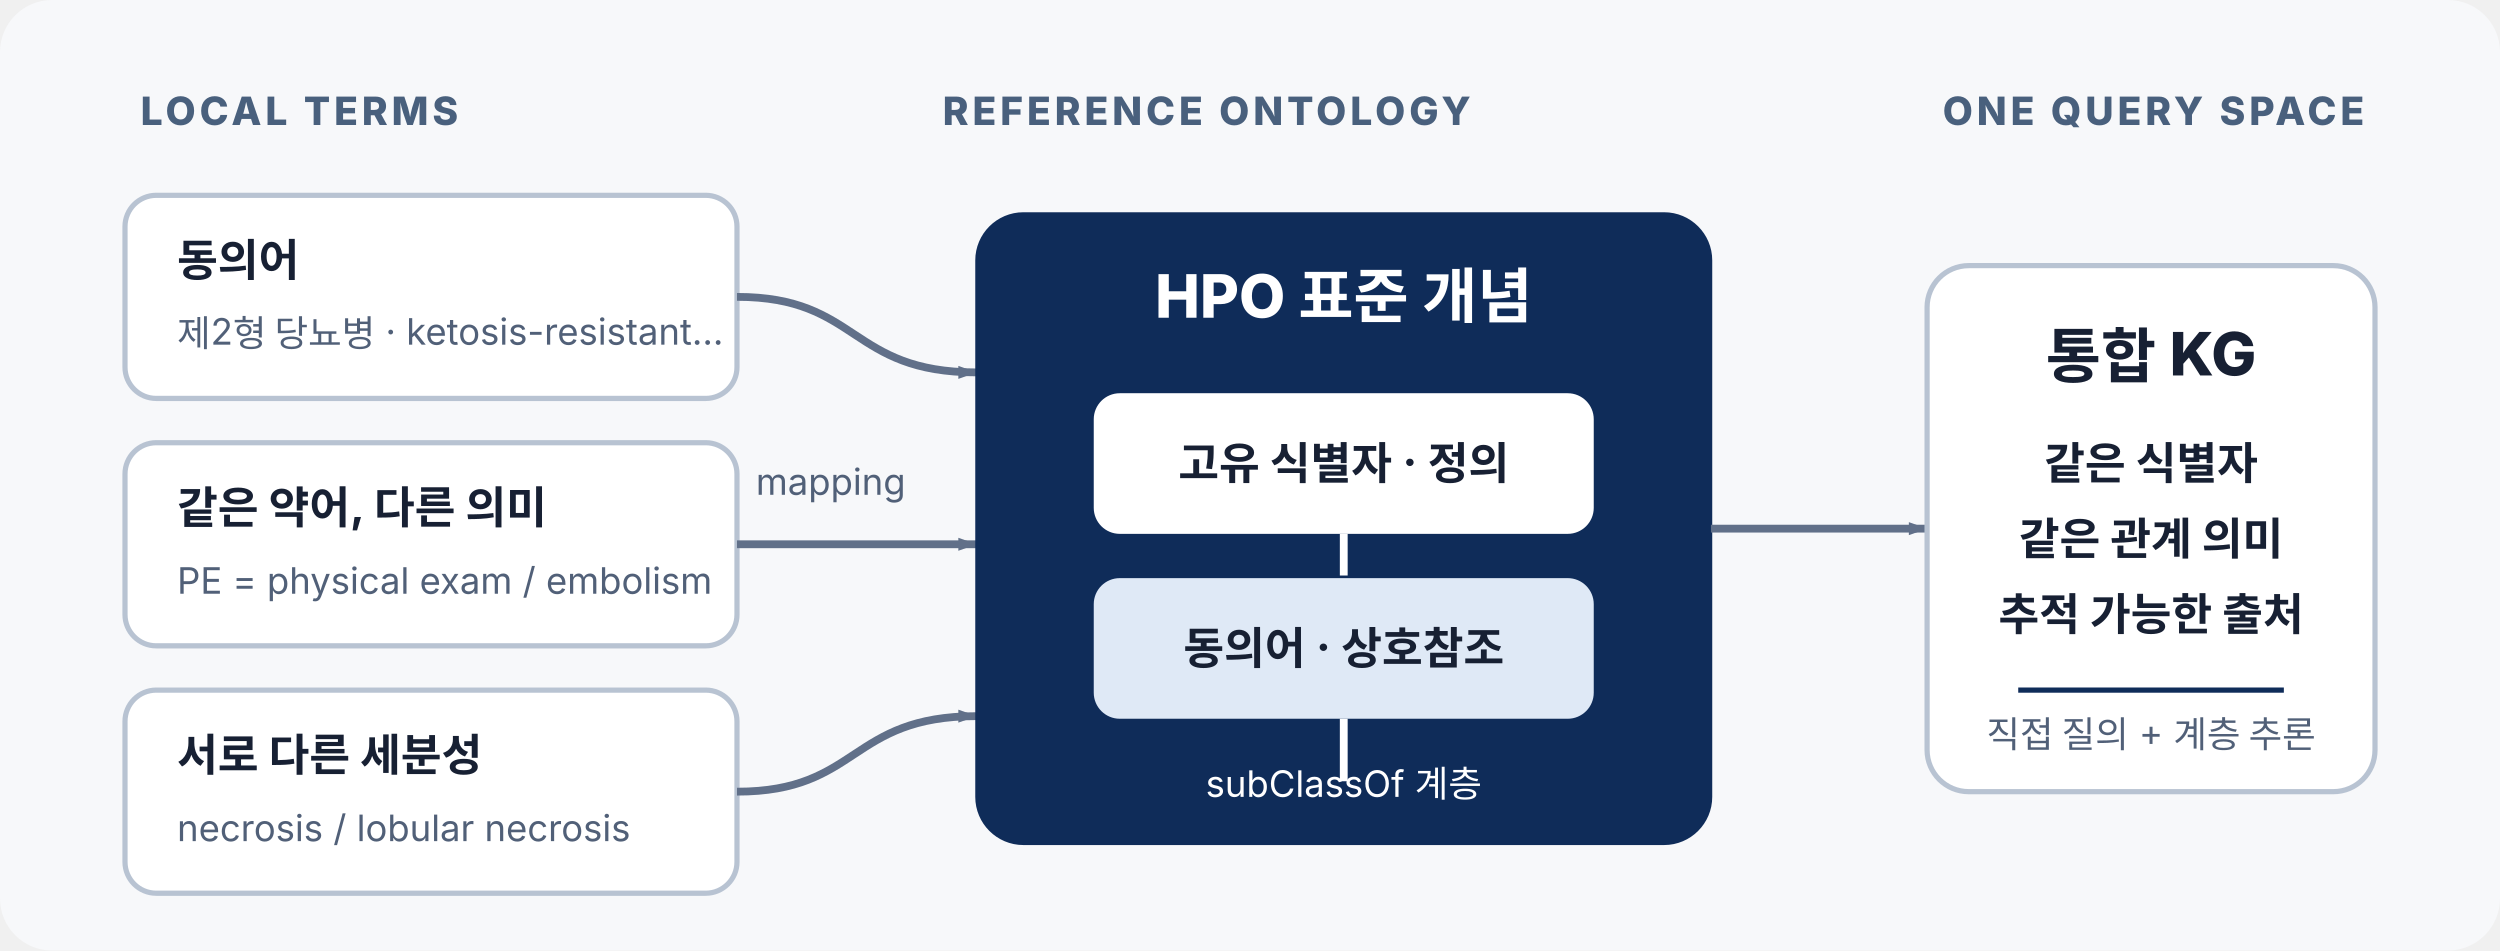
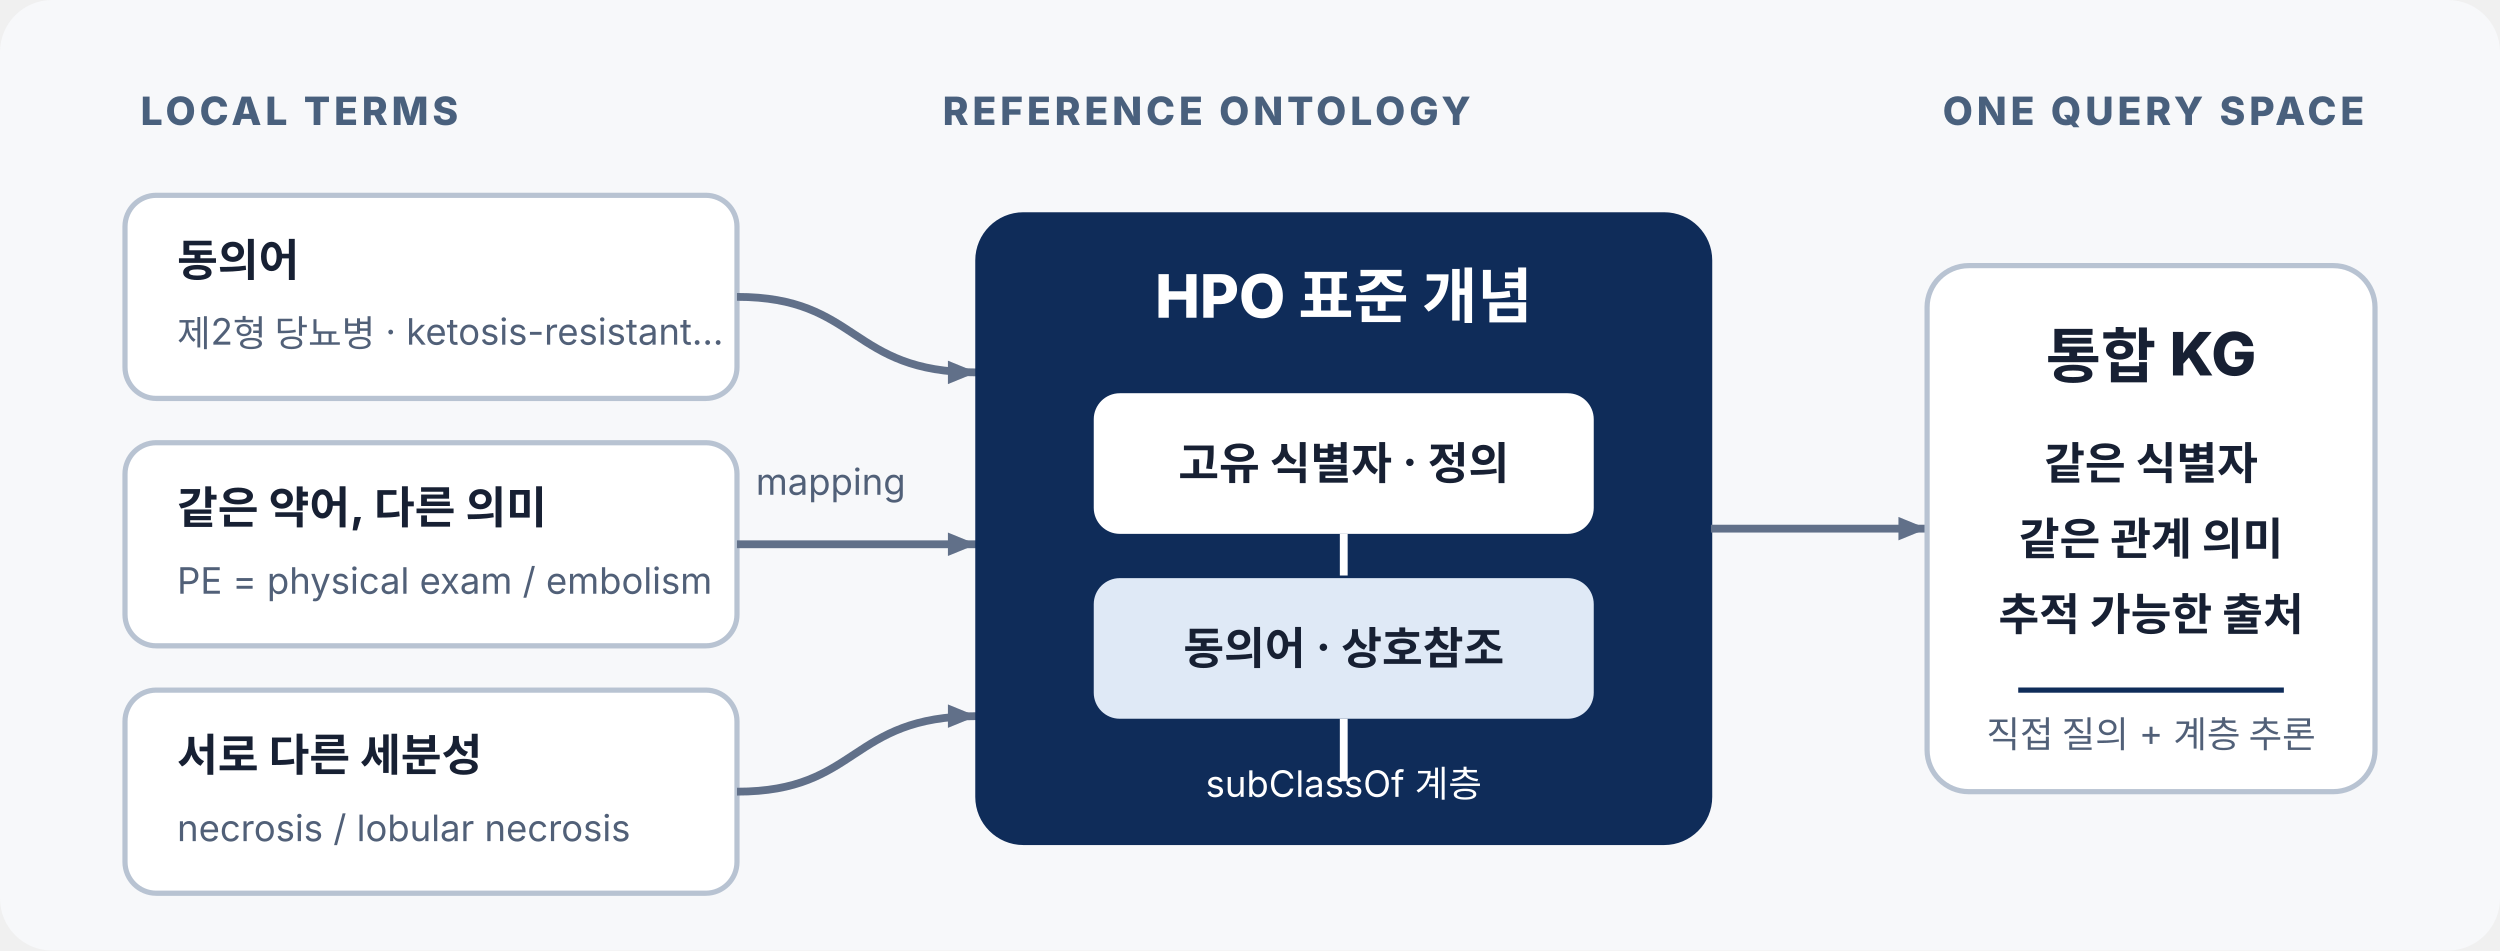
<svg xmlns="http://www.w3.org/2000/svg" viewBox="0 0 960 365" role="img" aria-labelledby="title desc">
  <defs>
-     <marker id="arrow" markerUnits="userSpaceOnUse" viewBox="0 0 8 6" refX="7.5" refY="3" markerWidth="8" markerHeight="6" orient="auto">
-       <path d="M.5.5 7.5 3 .5 5.5Z" fill="#617089" />
+     <marker id="arrow" markerUnits="userSpaceOnUse" viewBox="0 0 12 10" refX="11.5" refY="5" markerWidth="12" markerHeight="10" orient="auto">
+       <path d="M.5.5 11.5 5 .5 9.5Z" fill="#617089" />
    </marker>
    <style>
      text{font-family:system-ui,-apple-system,BlinkMacSystemFont,"Segoe UI",sans-serif;fill:#172033}
      .eyebrow{font-size:15px;font-weight:800;letter-spacing:1.5px;fill:#49607d}
      .head{font-size:23px;font-weight:800}
      .label{font-size:17px;font-weight:700}
      .small{font-size:14px;fill:#516078}
      .box{fill:#fff;stroke:#b8c3d2;stroke-width:2}
      .navy{fill:#0f2c59;stroke:#0f2c59}
      .line{fill:none;stroke:#617089;stroke-width:3;marker-end:url(#arrow)}
    </style>
  </defs>
  <rect width="960" height="365" rx="20" fill="#f7f8fa" />
  <text x="54" y="48" class="eyebrow">LOCAL TERMS</text>
  <text x="362" y="48" class="eyebrow">REFERENCE ONTOLOGY</text>
  <text x="746" y="48" class="eyebrow">ONE QUERY SPACE</text>
  <g>
    <rect class="box" x="48" y="75" width="235" height="78" rx="12" />
    <text x="68" y="106" class="label">동의어</text>
    <text x="68" y="133" class="small">제2형 당뇨병 · ketosis-resistant…</text>
    <rect class="box" x="48" y="170" width="235" height="78" rx="12" />
    <text x="68" y="201" class="label">같은 약어, 다른 의미</text>
    <text x="68" y="228" class="small">PE = physical exam / embolism</text>
    <rect class="box" x="48" y="265" width="235" height="78" rx="12" />
    <text x="68" y="296" class="label">서로 다른 세분성</text>
    <text x="68" y="323" class="small">necrosis / lobular necrosis</text>
  </g>
  <path class="line" d="M283 114C330 114 326 143 375 143" />
  <path class="line" d="M283 209H375" />
  <path class="line" d="M283 304C330 304 326 275 375 275" />
  <text x="319" y="190" class="small" text-anchor="middle">mapping</text>
  <rect class="navy" x="375" y="82" width="282" height="242" rx="18" />
  <text x="516" y="122" class="head" text-anchor="middle" fill="#fff" style="fill:#fff">HPO 표준 개념</text>
  <rect x="420" y="151" width="192" height="54" rx="10" fill="#fff" />
  <text x="516" y="184" class="label" text-anchor="middle">고유 식별자 · 정의</text>
  <rect x="420" y="222" width="192" height="54" rx="10" fill="#dfe9f6" />
  <text x="516" y="255" class="label" text-anchor="middle">동의어 · 상호참조</text>
  <path d="M516 205V221" stroke="#fff" stroke-width="3" />
  <path d="M516 276V300" stroke="#fff" stroke-width="3" />
  <text x="516" y="306" class="small" text-anchor="middle" style="fill:#fff">subClassOf 계층</text>
  <path class="line" d="M657 203H740" />
  <rect class="box" x="740" y="102" width="172" height="202" rx="16" />
  <text x="826" y="145" class="head" text-anchor="middle">통합 KG</text>
  <text x="826" y="184" class="label" text-anchor="middle">같은 식별자</text>
  <text x="826" y="213" class="label" text-anchor="middle">같은 관계 의미</text>
  <text x="826" y="242" class="label" text-anchor="middle">추적 가능한 출처</text>
  <path d="M775 265H877" stroke="#0f2c59" stroke-width="2" />
  <text x="826" y="287" class="small" text-anchor="middle">직접 질의 + 계층 추론</text>
</svg>
